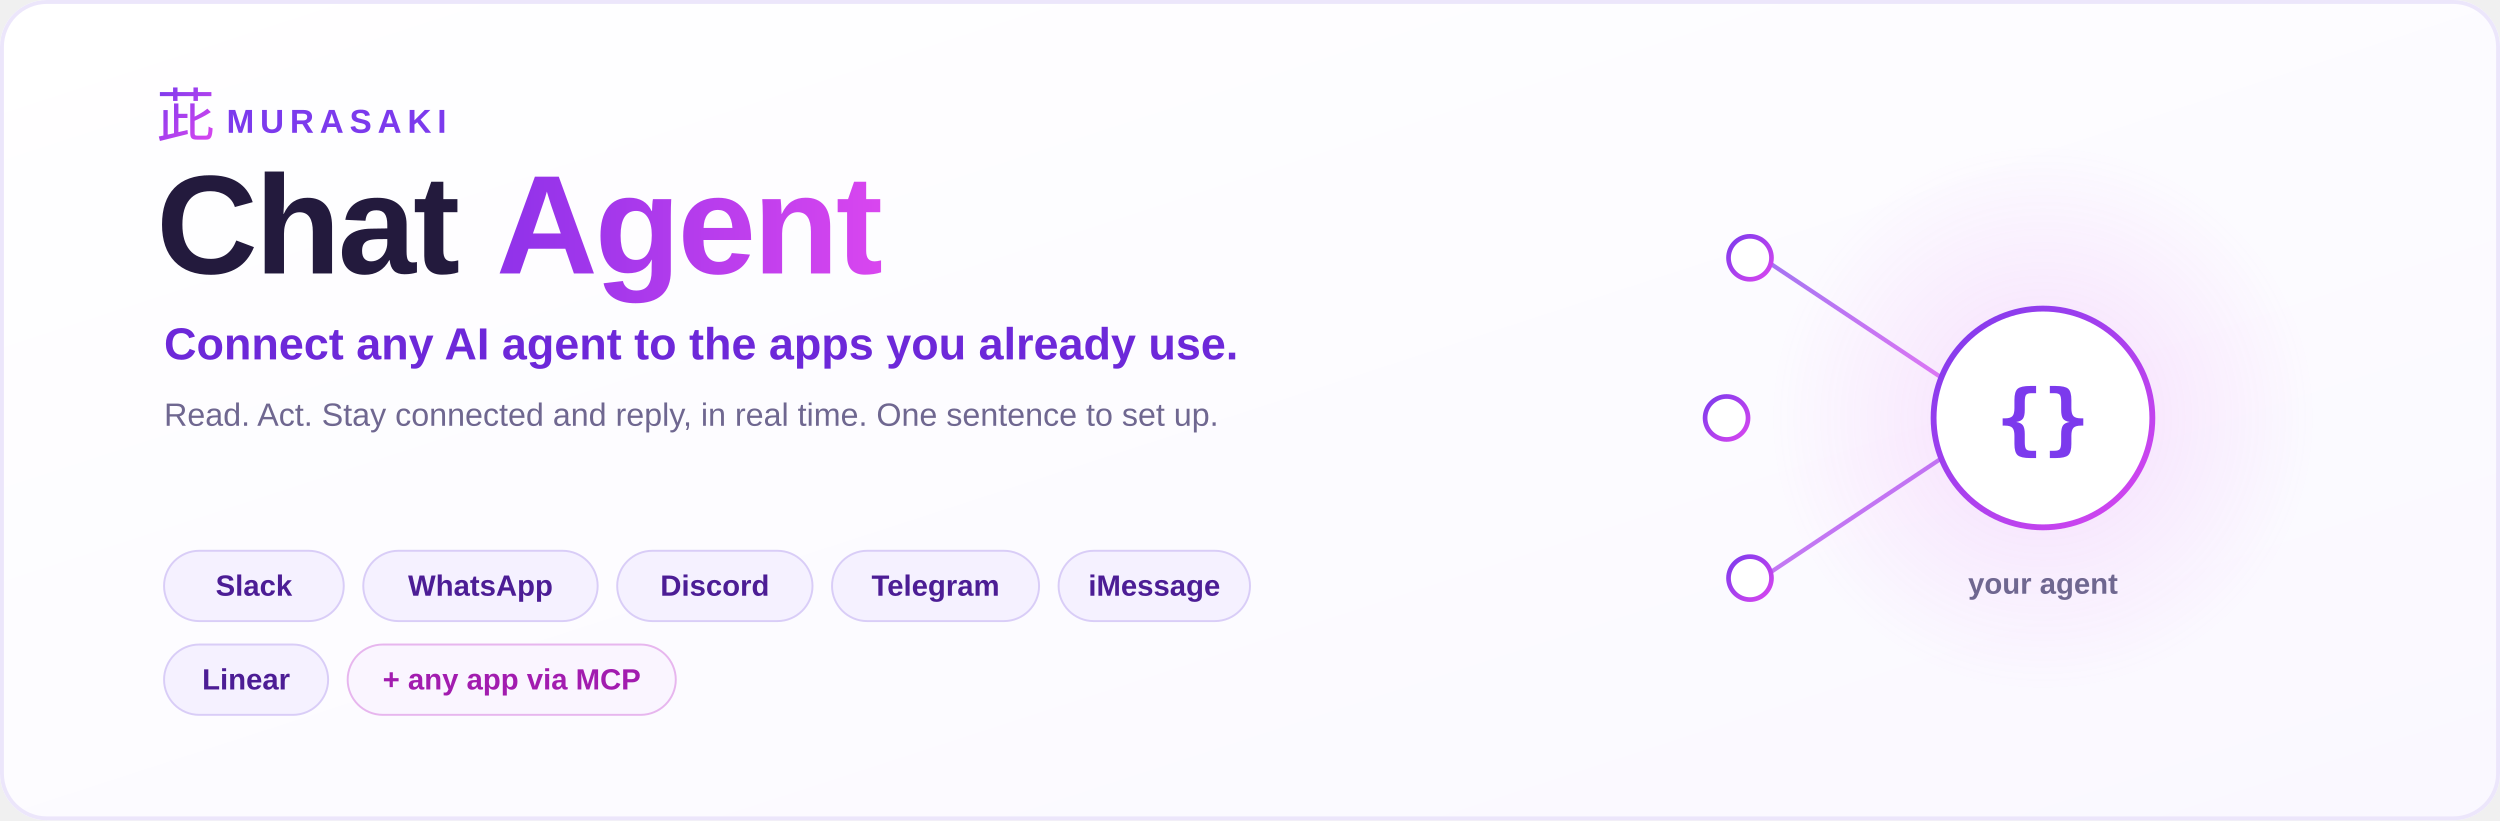
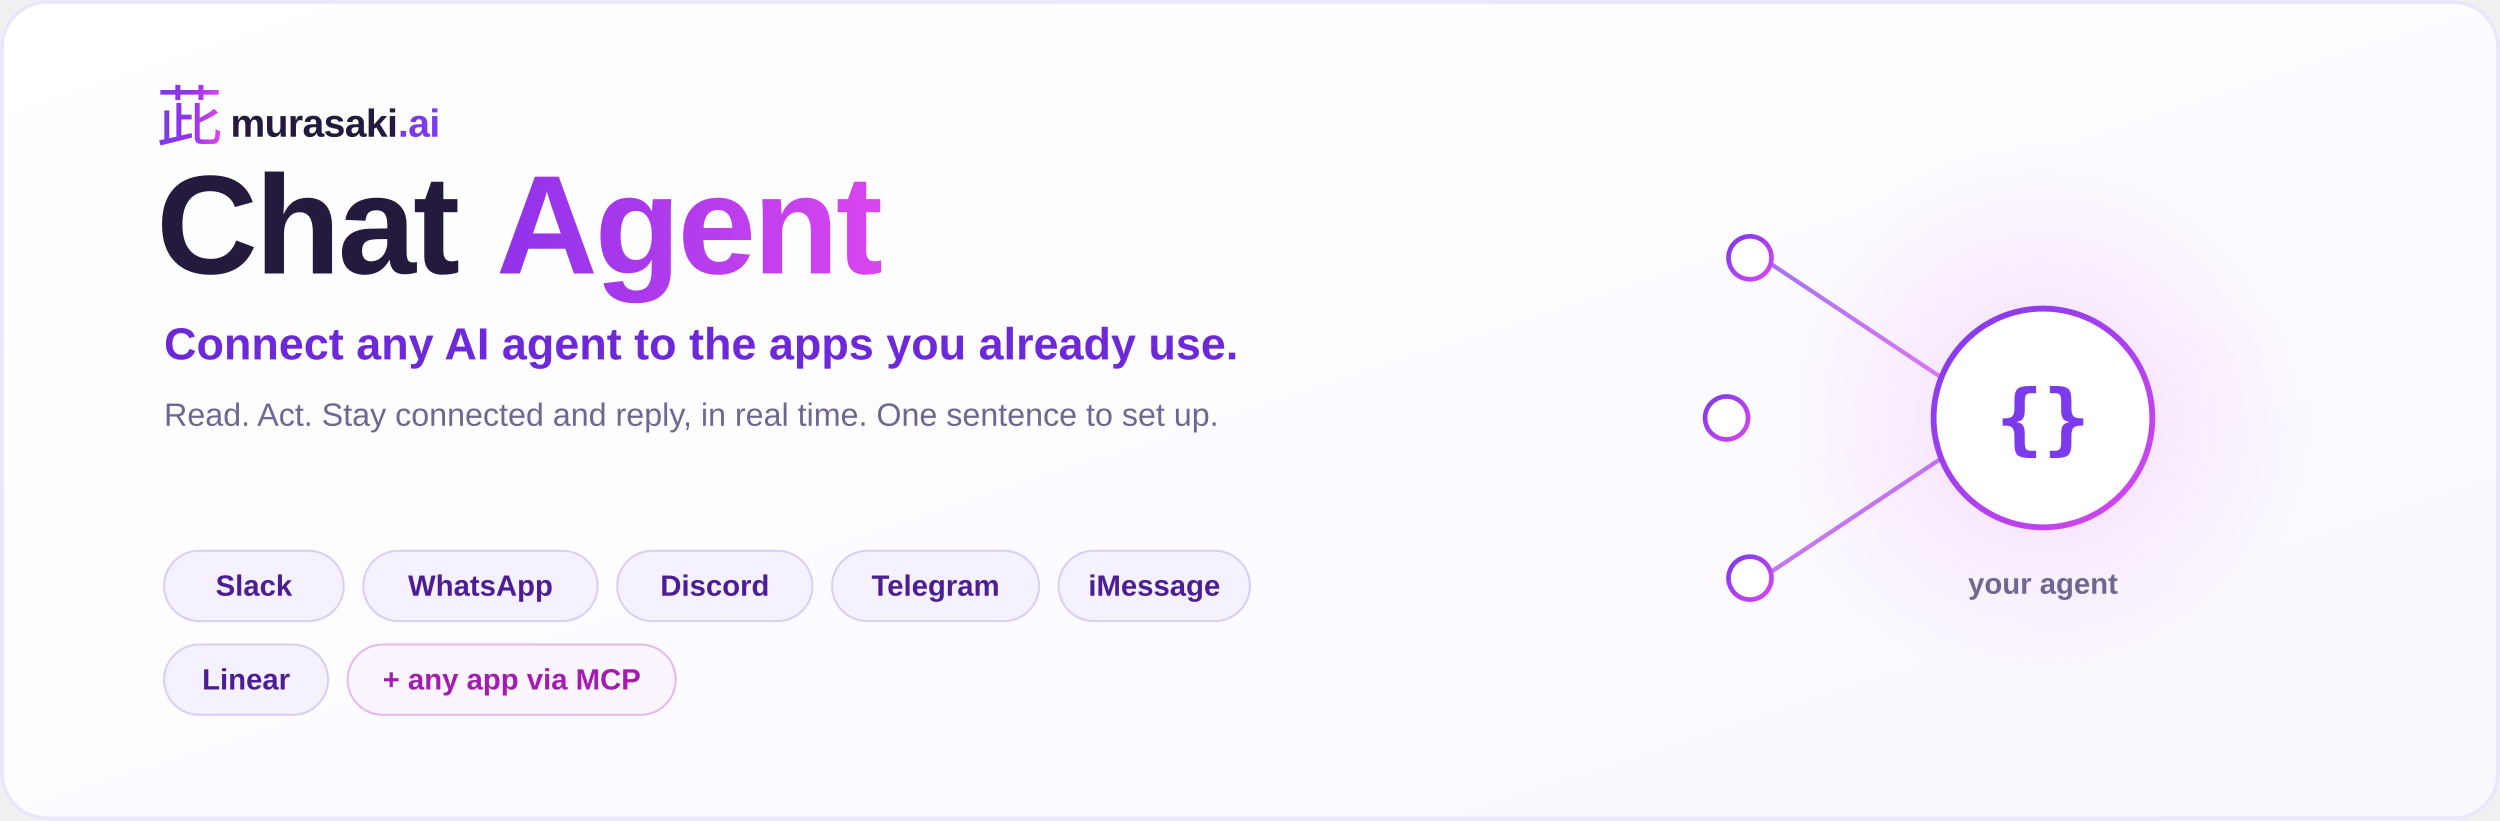
<svg xmlns="http://www.w3.org/2000/svg" width="1280" height="420" viewBox="0 0 1280 420" role="img" aria-label="Murasaki Chat Agent">
  <defs>
    <linearGradient id="bg" x1="0" y1="0" x2="1" y2="1">
      <stop offset="0" stop-color="#ffffff" />
      <stop offset="1" stop-color="#faf8ff" />
    </linearGradient>
    <linearGradient id="brand" x1="0" y1="0" x2="1" y2="0">
      <stop offset="0" stop-color="#7c3aed" />
      <stop offset="0.5" stop-color="#9333ea" />
      <stop offset="1" stop-color="#d946ef" />
    </linearGradient>
    <linearGradient id="brandV" x1="0" y1="0" x2="1" y2="1">
      <stop offset="0" stop-color="#7c3aed" />
      <stop offset="1" stop-color="#d946ef" />
    </linearGradient>
    <radialGradient id="halo" cx="50%" cy="50%" r="50%">
      <stop offset="0" stop-color="#d946ef" stop-opacity="0.16" />
      <stop offset="1" stop-color="#d946ef" stop-opacity="0" />
    </radialGradient>
    <style>
      .sans { font-family: "Helvetica Neue", Arial, "Segoe UI", system-ui, sans-serif; }
      .mono { font-family: "SFMono-Regular", Menlo, Consolas, monospace; }
      .serif{ font-family: "Hiragino Mincho ProN", "Yu Mincho", "Noto Serif JP", serif; }
    </style>
  </defs>
  <rect width="1280" height="420" rx="24" fill="url(#bg)" />
  <rect x="1" y="1" width="1278" height="418" rx="23" fill="none" stroke="#ece6fb" stroke-width="2" />
-   <text x="80" y="70" class="serif" font-size="30" fill="url(#brandV)">茈</text>
-   <text x="116" y="68" class="sans" font-size="17" font-weight="700" letter-spacing="3" fill="#7c3aed">MURASAKI</text>
+   <text x="80" y="72" class="serif" font-size="34" font-weight="300" fill="url(#brand)">茈</text>
+   <text x="118" y="70" class="sans" font-size="20" font-weight="600" letter-spacing="-0.3" fill="#231a3d">murasaki<tspan fill="#7c3aed">.ai</tspan>
+   </text>
  <text x="80" y="140" class="sans" font-size="72" font-weight="800" fill="#231a3d" letter-spacing="-1.5">Chat <tspan fill="url(#brand)">Agent</tspan>
  </text>
  <text x="84" y="184" class="sans" font-size="23" font-weight="600" fill="#6d28d9">Connect any AI agent to the apps you already use.</text>
  <text x="84" y="218" class="sans" font-size="16.5" fill="#6f6790">Read. Act. Stay connected and reply, in real time. One sentence to set up.</text>
  <g class="sans" font-size="15" font-weight="600">
    <g transform="translate(84,282)">
      <rect width="92" height="36" rx="18" fill="#f5f1ff" stroke="#d9cdf7" />
      <text x="46" y="23" text-anchor="middle" fill="#4c1d95">Slack</text>
    </g>
    <g transform="translate(186,282)">
      <rect width="120" height="36" rx="18" fill="#f5f1ff" stroke="#d9cdf7" />
      <text x="60" y="23" text-anchor="middle" fill="#4c1d95">WhatsApp</text>
    </g>
    <g transform="translate(316,282)">
      <rect width="100" height="36" rx="18" fill="#f5f1ff" stroke="#d9cdf7" />
      <text x="50" y="23" text-anchor="middle" fill="#4c1d95">Discord</text>
    </g>
    <g transform="translate(426,282)">
      <rect width="106" height="36" rx="18" fill="#f5f1ff" stroke="#d9cdf7" />
      <text x="53" y="23" text-anchor="middle" fill="#4c1d95">Telegram</text>
    </g>
    <g transform="translate(542,282)">
      <rect width="98" height="36" rx="18" fill="#f5f1ff" stroke="#d9cdf7" />
      <text x="49" y="23" text-anchor="middle" fill="#4c1d95">iMessage</text>
    </g>
    <g transform="translate(84,330)">
      <rect width="84" height="36" rx="18" fill="#f5f1ff" stroke="#d9cdf7" />
      <text x="42" y="23" text-anchor="middle" fill="#4c1d95">Linear</text>
    </g>
    <g transform="translate(178,330)">
      <rect width="168" height="36" rx="18" fill="#faf5ff" stroke="#e7b6ee" />
      <text x="84" y="23" text-anchor="middle" fill="#a21caf">+ any app via MCP</text>
    </g>
  </g>
  <g>
    <circle cx="1046" cy="214" r="140" fill="url(#halo)" />
    <g>
      <line x1="902" y1="132" x2="1004" y2="200" stroke="url(#brandV)" stroke-width="2.2" opacity="0.7" />
      <line x1="892" y1="214" x2="1004" y2="214" stroke="url(#brandV)" stroke-width="2.2" opacity="0.7" />
      <line x1="902" y1="296" x2="1004" y2="228" stroke="url(#brandV)" stroke-width="2.2" opacity="0.7" />
    </g>
    <g fill="#ffffff" stroke="url(#brandV)" stroke-width="2.4">
      <circle cx="896" cy="132" r="11" />
      <circle cx="884" cy="214" r="11" />
      <circle cx="896" cy="296" r="11" />
    </g>
    <circle cx="1046" cy="214" r="56" fill="#ffffff" stroke="url(#brandV)" stroke-width="3" />
    <text x="1046" y="228" text-anchor="middle" class="mono" font-size="40" font-weight="700" fill="#7c3aed">{}</text>
    <text x="1046" y="304" text-anchor="middle" class="sans" font-size="15" font-weight="600" fill="#6f6790">your agent</text>
  </g>
</svg>
